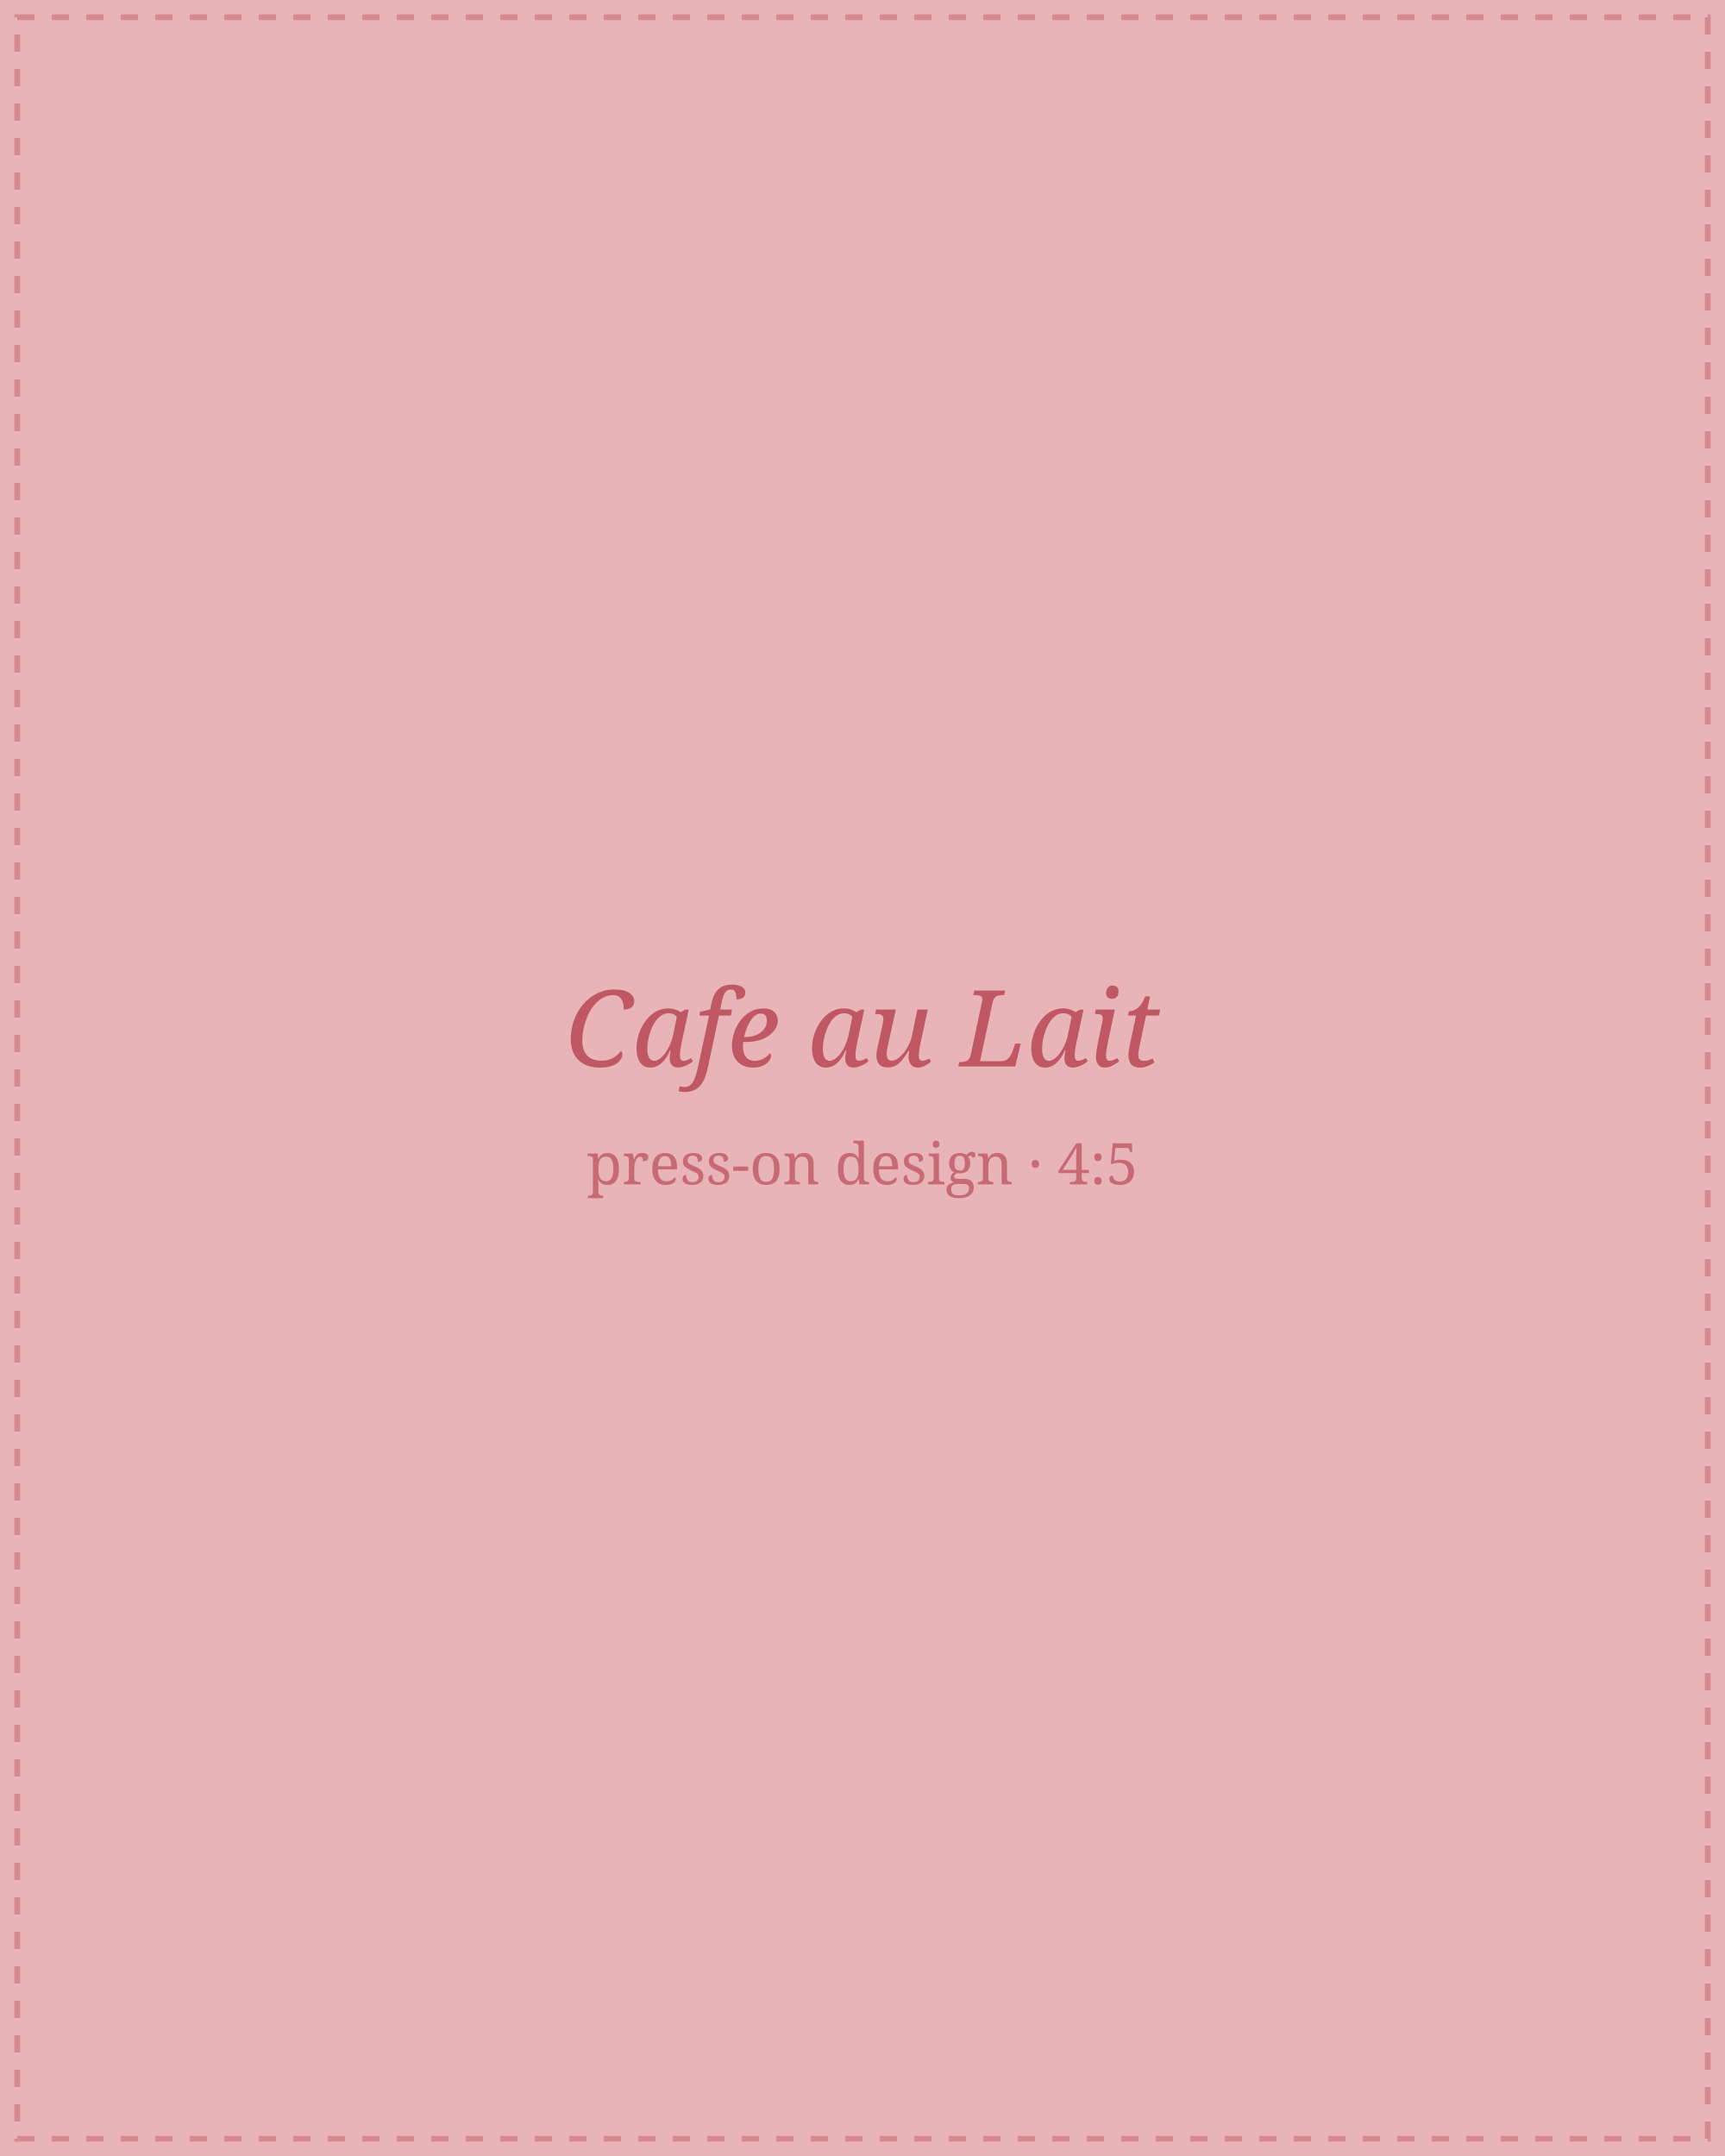
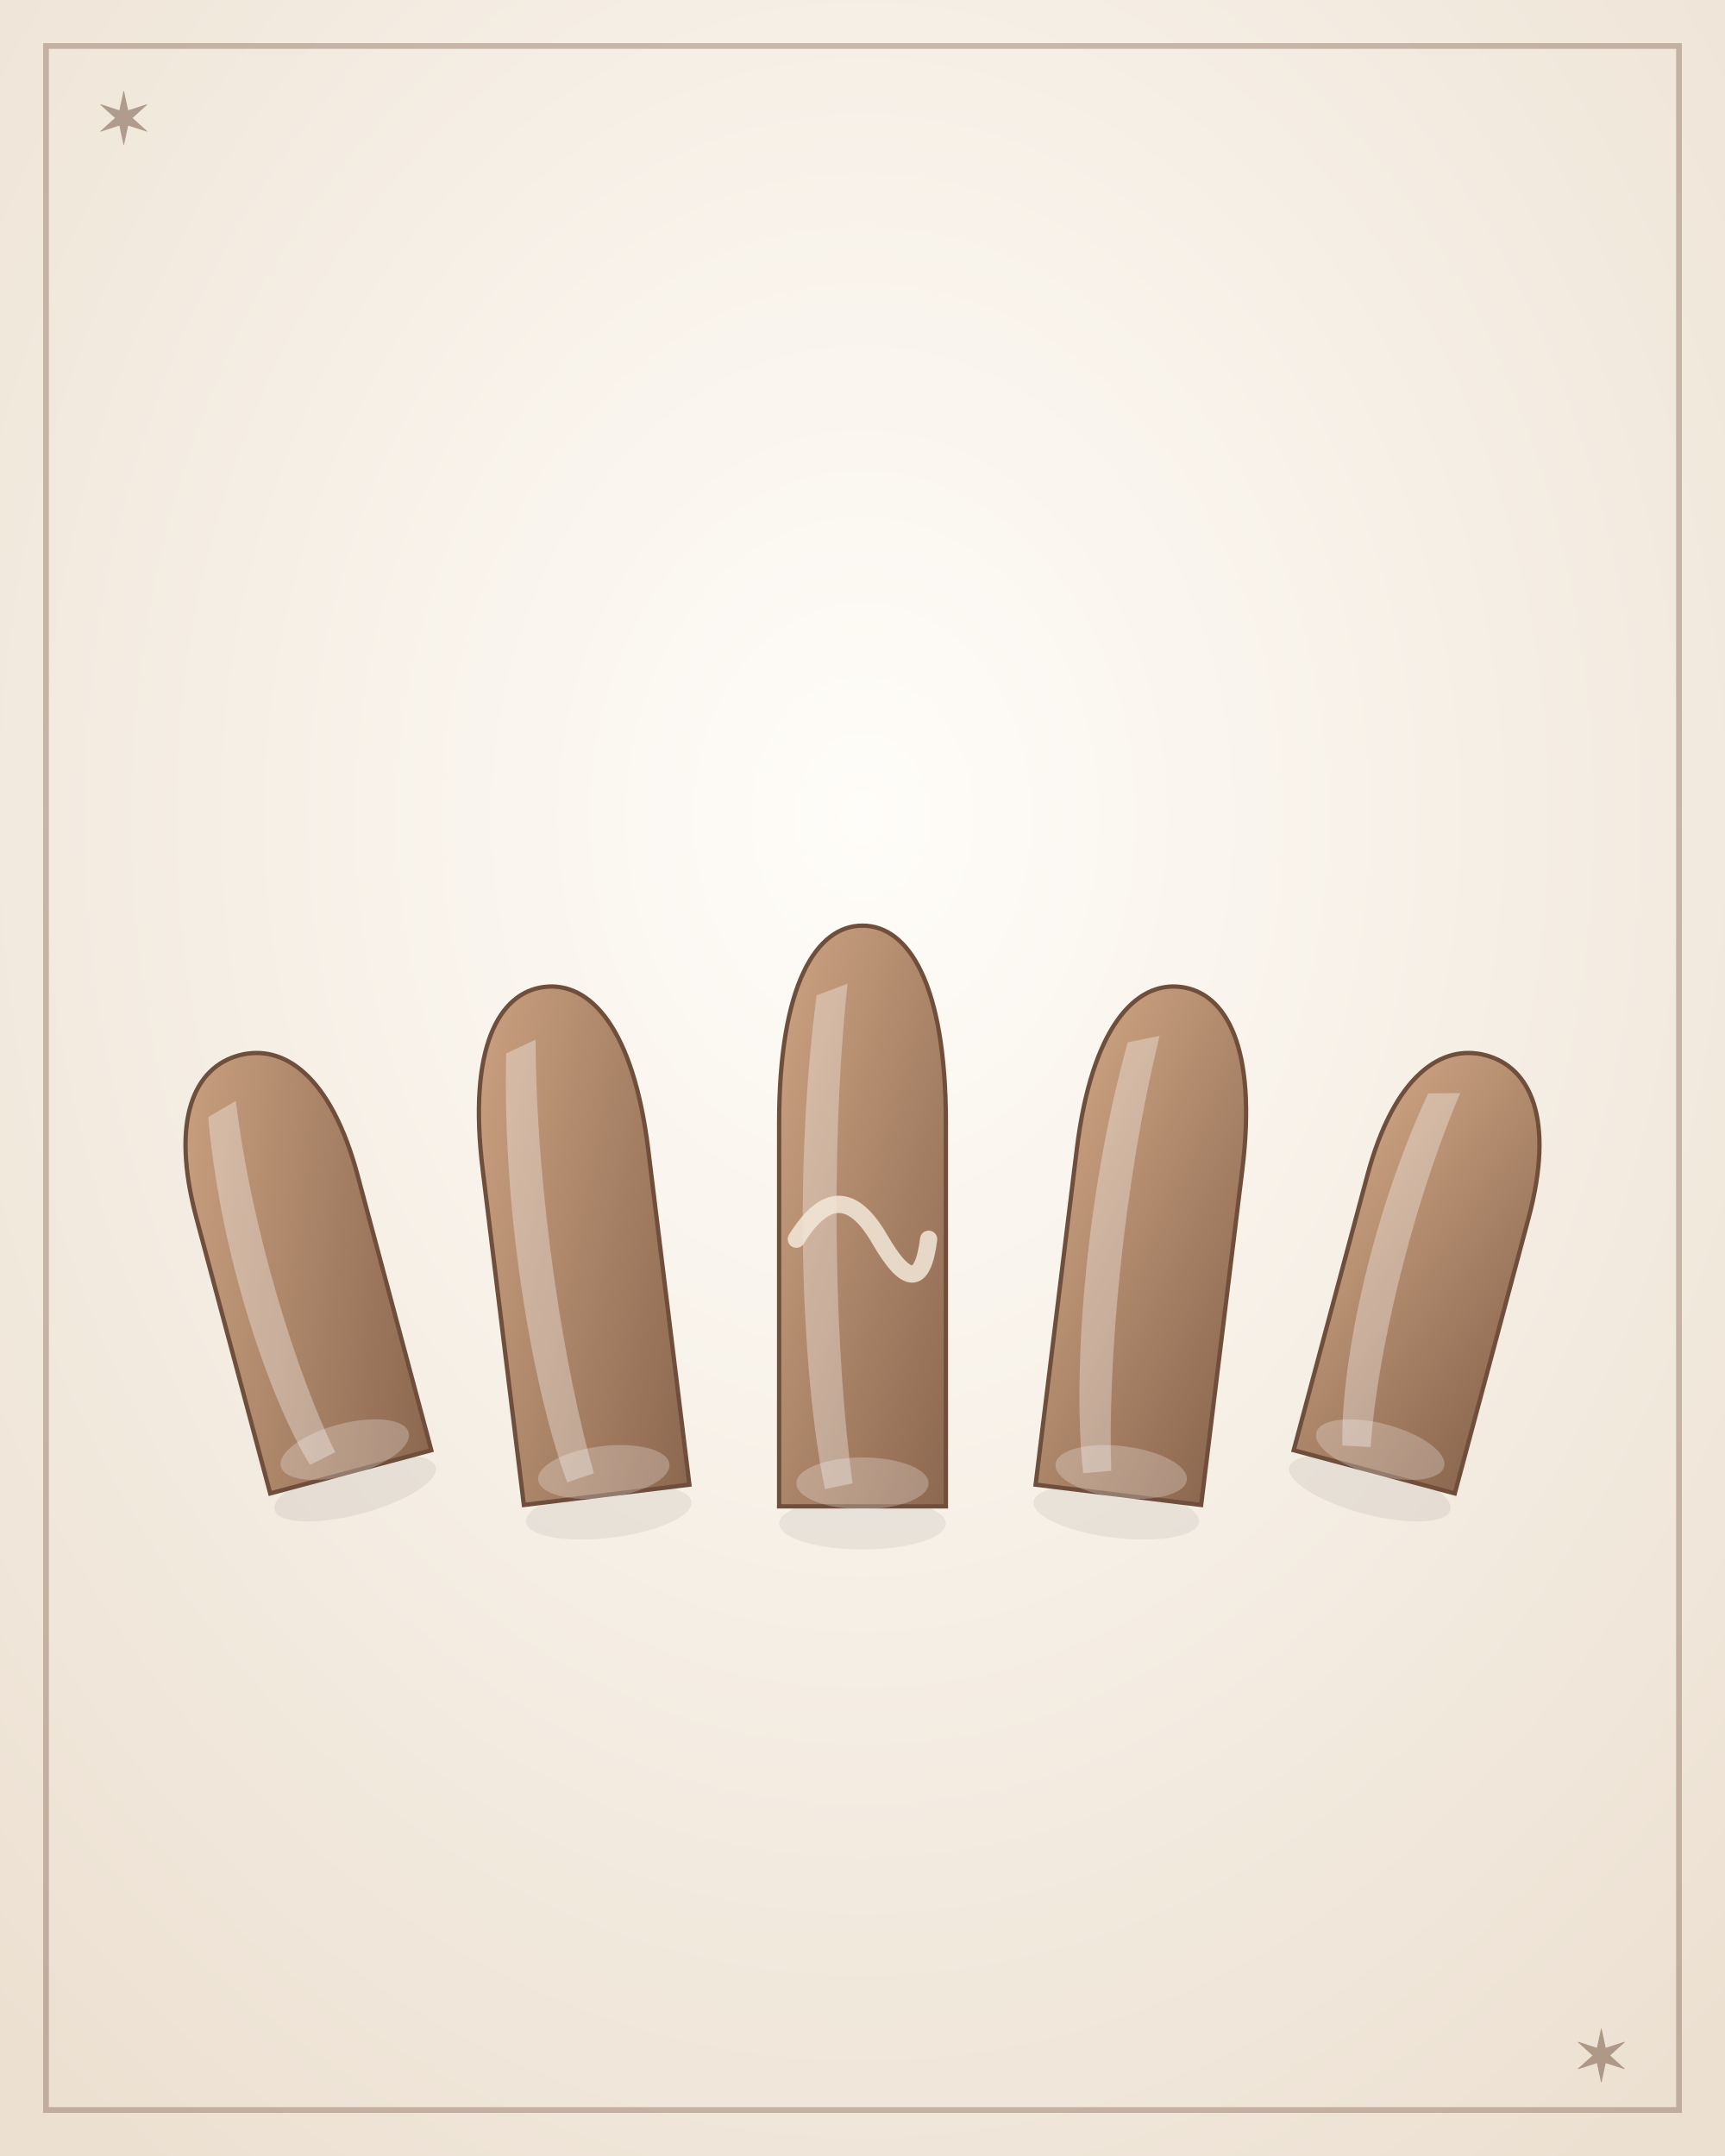
- <svg xmlns="http://www.w3.org/2000/svg" viewBox="0 0 600 750" preserveAspectRatio="xMidYMid slice" role="img" aria-label="Cafe au Lait placeholder">
-   <rect width="600" height="750" fill="#e8b4b8" />
-   <rect x="6" y="6" width="588" height="738" fill="none" stroke="#b23a48" stroke-opacity="0.35" stroke-width="2" stroke-dasharray="6 6" />
-   <g fill="#b23a48" fill-opacity="0.75" font-family="Georgia, serif" text-anchor="middle">
-     <text x="300" y="371" font-size="37" font-style="italic">Cafe au Lait</text>
-     <text x="300" y="412" font-size="20" fill-opacity="0.6">press-on design · 4:5</text>
+ <svg xmlns="http://www.w3.org/2000/svg" viewBox="0 0 600 750" role="img" aria-label="Press-on nail design">
+   <defs>
+     <linearGradient id="stamp03g" x1="0" y1="0" x2="1" y2="1">
+       <stop offset="0%" stop-color="#cda483" />
+       <stop offset="100%" stop-color="#8c6850" />
+     </linearGradient>
+     <radialGradient id="stamp03gbg" cx="50%" cy="38%" r="75%">
+       <stop offset="0%" stop-color="#fffdf9" />
+       <stop offset="100%" stop-color="#ece0d1" />
+     </radialGradient>
+   </defs>
+   <rect width="600" height="750" fill="url(#stamp03gbg)" />
+   <rect x="16" y="16" width="568" height="718" fill="none" stroke="#6f4f3c" stroke-opacity="0.35" stroke-width="2" />
+   <text x="34" y="50" font-family="Georgia,serif" font-size="26" fill="#6f4f3c" opacity="0.5">✶</text>
+   <text x="566" y="724" text-anchor="end" font-family="Georgia,serif" font-size="26" fill="#6f4f3c" opacity="0.5">✶</text>
+   <g transform="translate(122 512) rotate(-15)">
+     <ellipse cx="0" cy="6" rx="29" ry="9" fill="#000" opacity="0.06" />
+     <path d="M -29 0 L -29 -99 C -29 -135 -15.95 -150 0 -150 C 15.95 -150 29 -135 29 -99 L 29 0 Z" fill="url(#stamp03g)" stroke="#6f4f3c" stroke-width="1.5" />
+     <ellipse cx="0" cy="-8" rx="23" ry="9" fill="#ffffff" opacity="0.25" />
+     <path d="M -15.95 -132 C -24.65 -82.5 -20.3 -30 -13.05 -6 L -3.48 -8 C -9.28 -37.5 -11.6 -90 -5.22 -135 Z" fill="#ffffff" opacity="0.18" />
+     <path d="M -15.95 -132 C -24.65 -82.5 -20.3 -30 -13.05 -6 L -3.48 -8 C -9.28 -37.5 -11.6 -90 -5.22 -135 Z" fill="#ffffff" opacity="0.18" />
+   </g>
+   <g transform="translate(211 520) rotate(-7)">
+     <ellipse cx="0" cy="6" rx="29" ry="9" fill="#000" opacity="0.06" />
+     <path d="M -29 0 L -29 -117.48 C -29 -160.2 -15.95 -178 0 -178 C 15.95 -178 29 -160.2 29 -117.48 L 29 0 Z" fill="url(#stamp03g)" stroke="#6f4f3c" stroke-width="1.5" />
+     <ellipse cx="0" cy="-8" rx="23" ry="9" fill="#ffffff" opacity="0.25" />
+     <path d="M -15.95 -156.64 C -24.65 -97.9 -20.3 -35.6 -13.05 -6 L -3.48 -8 C -9.28 -44.5 -11.6 -106.8 -5.22 -160.2 Z" fill="#ffffff" opacity="0.18" />
+     <path d="M -15.95 -156.64 C -24.65 -97.9 -20.3 -35.6 -13.05 -6 L -3.48 -8 C -9.28 -44.5 -11.6 -106.8 -5.22 -160.2 Z" fill="#ffffff" opacity="0.18" />
+   </g>
+   <g transform="translate(300 524) rotate(0)">
+     <ellipse cx="0" cy="6" rx="29" ry="9" fill="#000" opacity="0.06" />
+     <path d="M -29 0 L -29 -133.32 C -29 -181.8 -15.95 -202 0 -202 C 15.95 -202 29 -181.8 29 -133.32 L 29 0 Z" fill="url(#stamp03g)" stroke="#6f4f3c" stroke-width="1.5" />
+     <ellipse cx="0" cy="-8" rx="23" ry="9" fill="#ffffff" opacity="0.25" />
+     <path d="M -15.95 -177.76 C -24.65 -111.1 -20.3 -40.4 -13.05 -6 L -3.48 -8 C -9.28 -50.5 -11.6 -121.2 -5.22 -181.8 Z" fill="#ffffff" opacity="0.18" />
+     <path d="M -15.95 -177.76 C -24.65 -111.1 -20.3 -40.4 -13.05 -6 L -3.48 -8 C -9.28 -50.5 -11.6 -121.2 -5.22 -181.8 Z" fill="#ffffff" opacity="0.18" />
+     <path d="M -23 -92.92 Q -8 -117.16 6 -92.92 T 23 -92.92" fill="none" stroke="#f3e7d8" stroke-width="6" stroke-linecap="round" opacity="0.85" />
+   </g>
+   <g transform="translate(389 520) rotate(7)">
+     <ellipse cx="0" cy="6" rx="29" ry="9" fill="#000" opacity="0.06" />
+     <path d="M -29 0 L -29 -117.48 C -29 -160.2 -15.95 -178 0 -178 C 15.95 -178 29 -160.2 29 -117.48 L 29 0 Z" fill="url(#stamp03g)" stroke="#6f4f3c" stroke-width="1.5" />
+     <ellipse cx="0" cy="-8" rx="23" ry="9" fill="#ffffff" opacity="0.25" />
+     <path d="M -15.95 -156.64 C -24.65 -97.9 -20.3 -35.6 -13.05 -6 L -3.48 -8 C -9.28 -44.5 -11.6 -106.8 -5.22 -160.2 Z" fill="#ffffff" opacity="0.18" />
+     <path d="M -15.95 -156.64 C -24.65 -97.9 -20.3 -35.6 -13.05 -6 L -3.48 -8 C -9.28 -44.5 -11.6 -106.8 -5.22 -160.2 Z" fill="#ffffff" opacity="0.18" />
+   </g>
+   <g transform="translate(478 512) rotate(15)">
+     <ellipse cx="0" cy="6" rx="29" ry="9" fill="#000" opacity="0.06" />
+     <path d="M -29 0 L -29 -99 C -29 -135 -15.95 -150 0 -150 C 15.95 -150 29 -135 29 -99 L 29 0 Z" fill="url(#stamp03g)" stroke="#6f4f3c" stroke-width="1.5" />
+     <ellipse cx="0" cy="-8" rx="23" ry="9" fill="#ffffff" opacity="0.25" />
+     <path d="M -15.95 -132 C -24.65 -82.5 -20.3 -30 -13.05 -6 L -3.48 -8 C -9.28 -37.5 -11.6 -90 -5.22 -135 Z" fill="#ffffff" opacity="0.18" />
+     <path d="M -15.95 -132 C -24.65 -82.5 -20.3 -30 -13.05 -6 L -3.48 -8 C -9.28 -37.5 -11.6 -90 -5.22 -135 Z" fill="#ffffff" opacity="0.18" />
  </g>
</svg>
